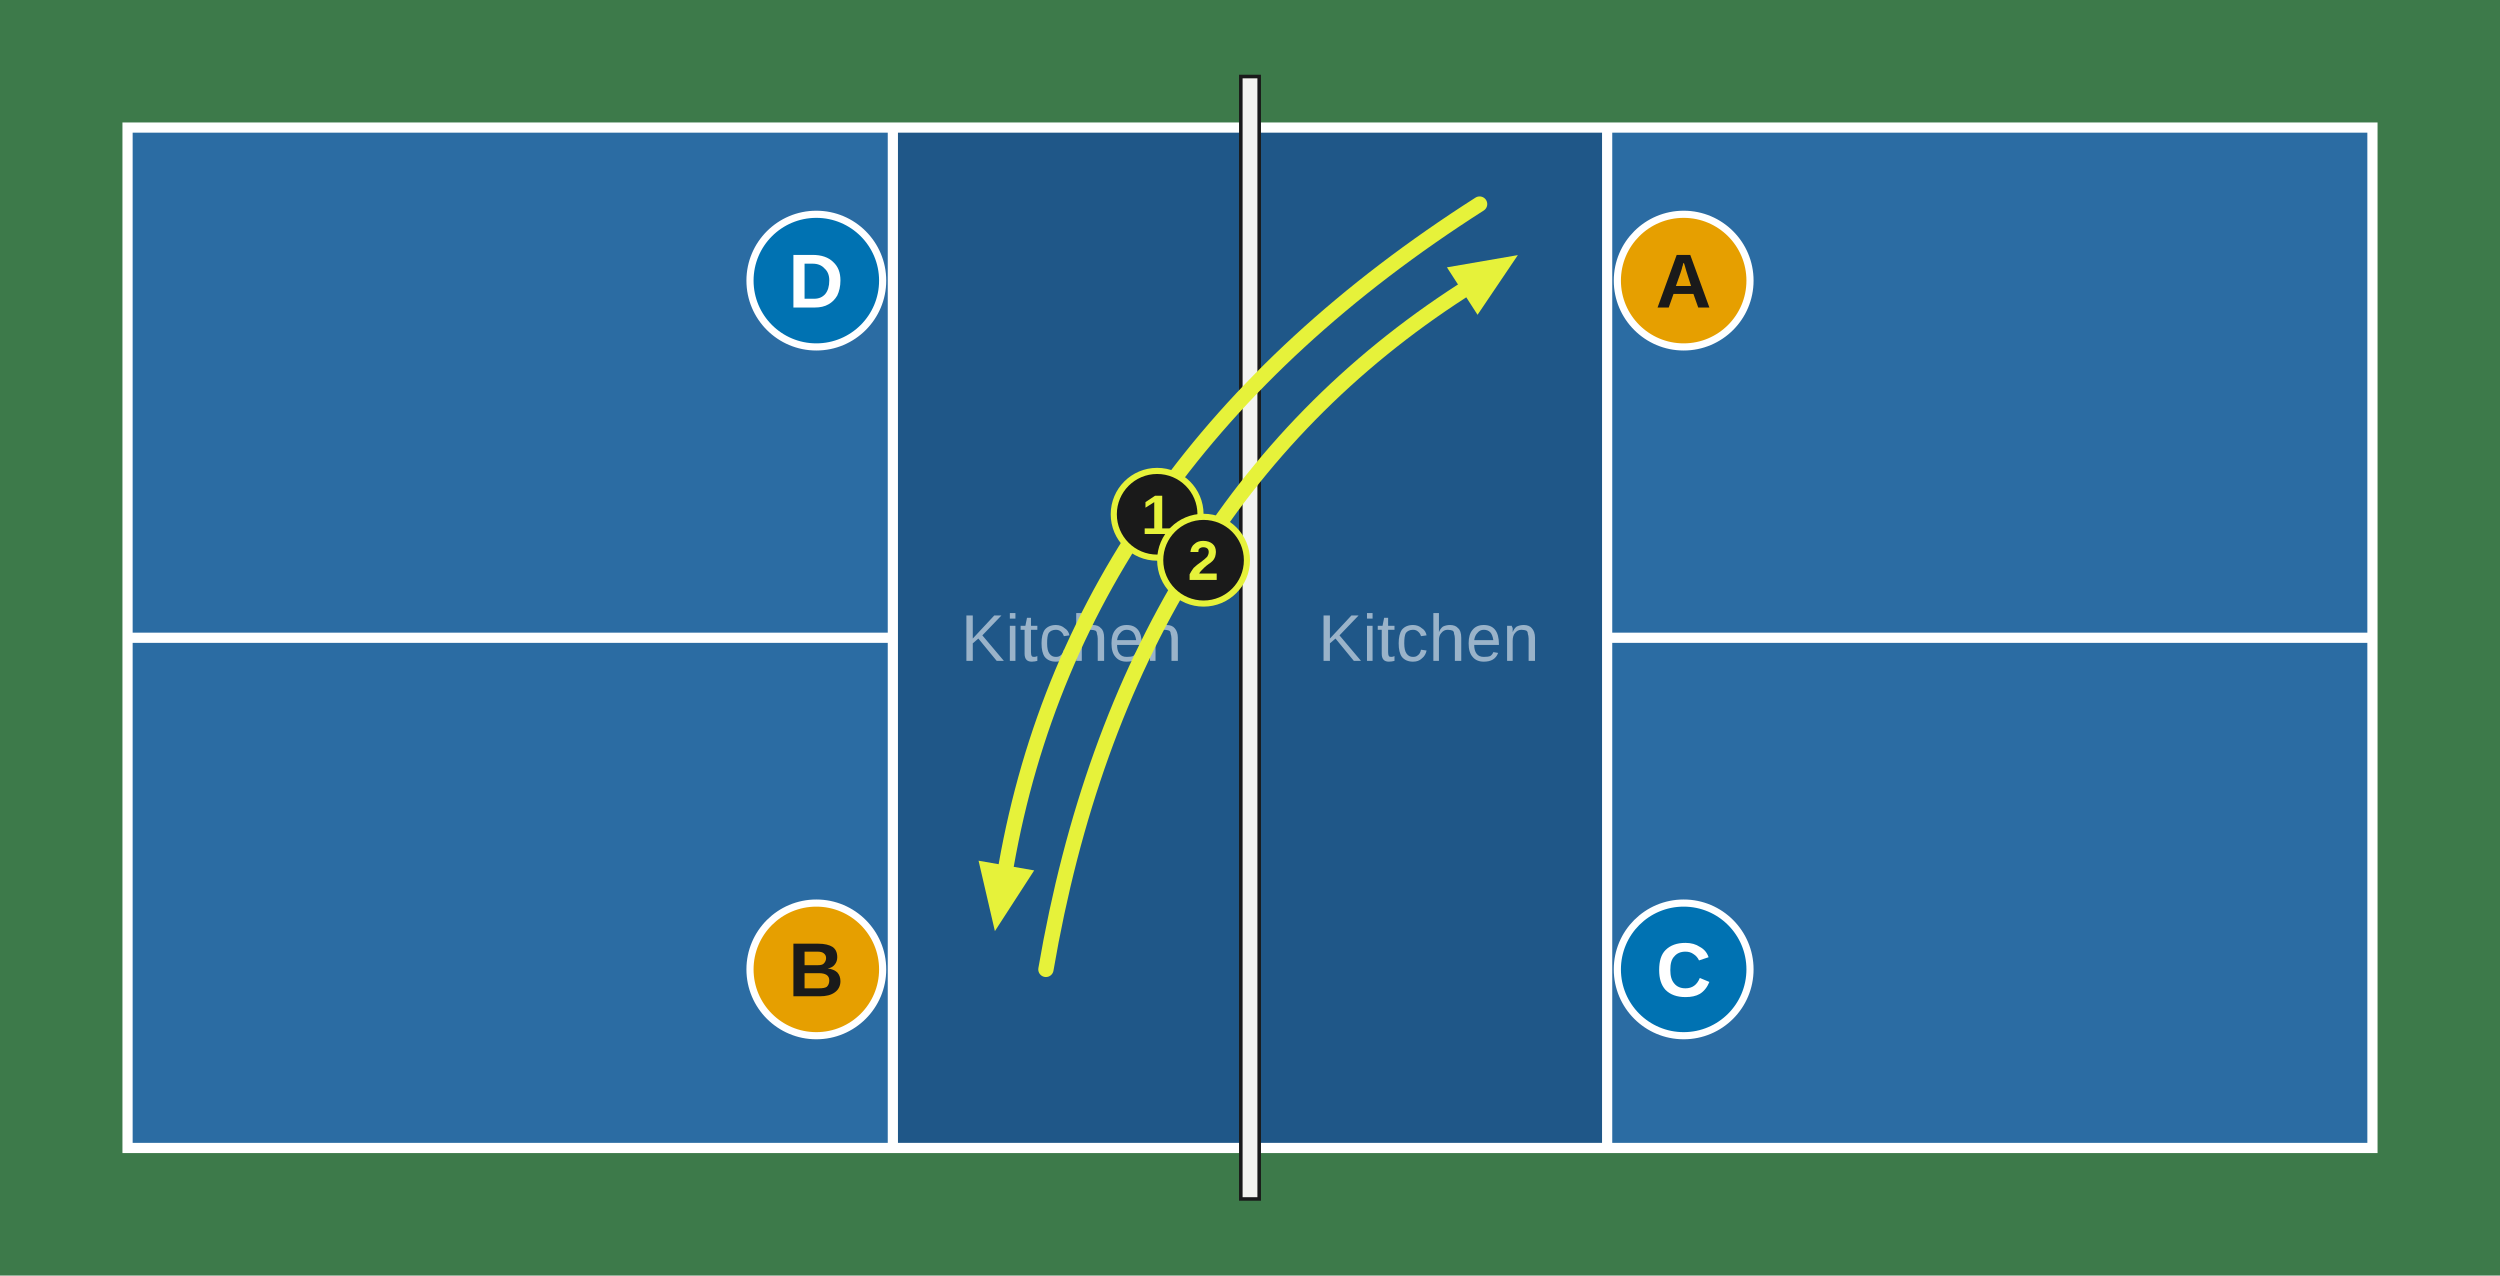
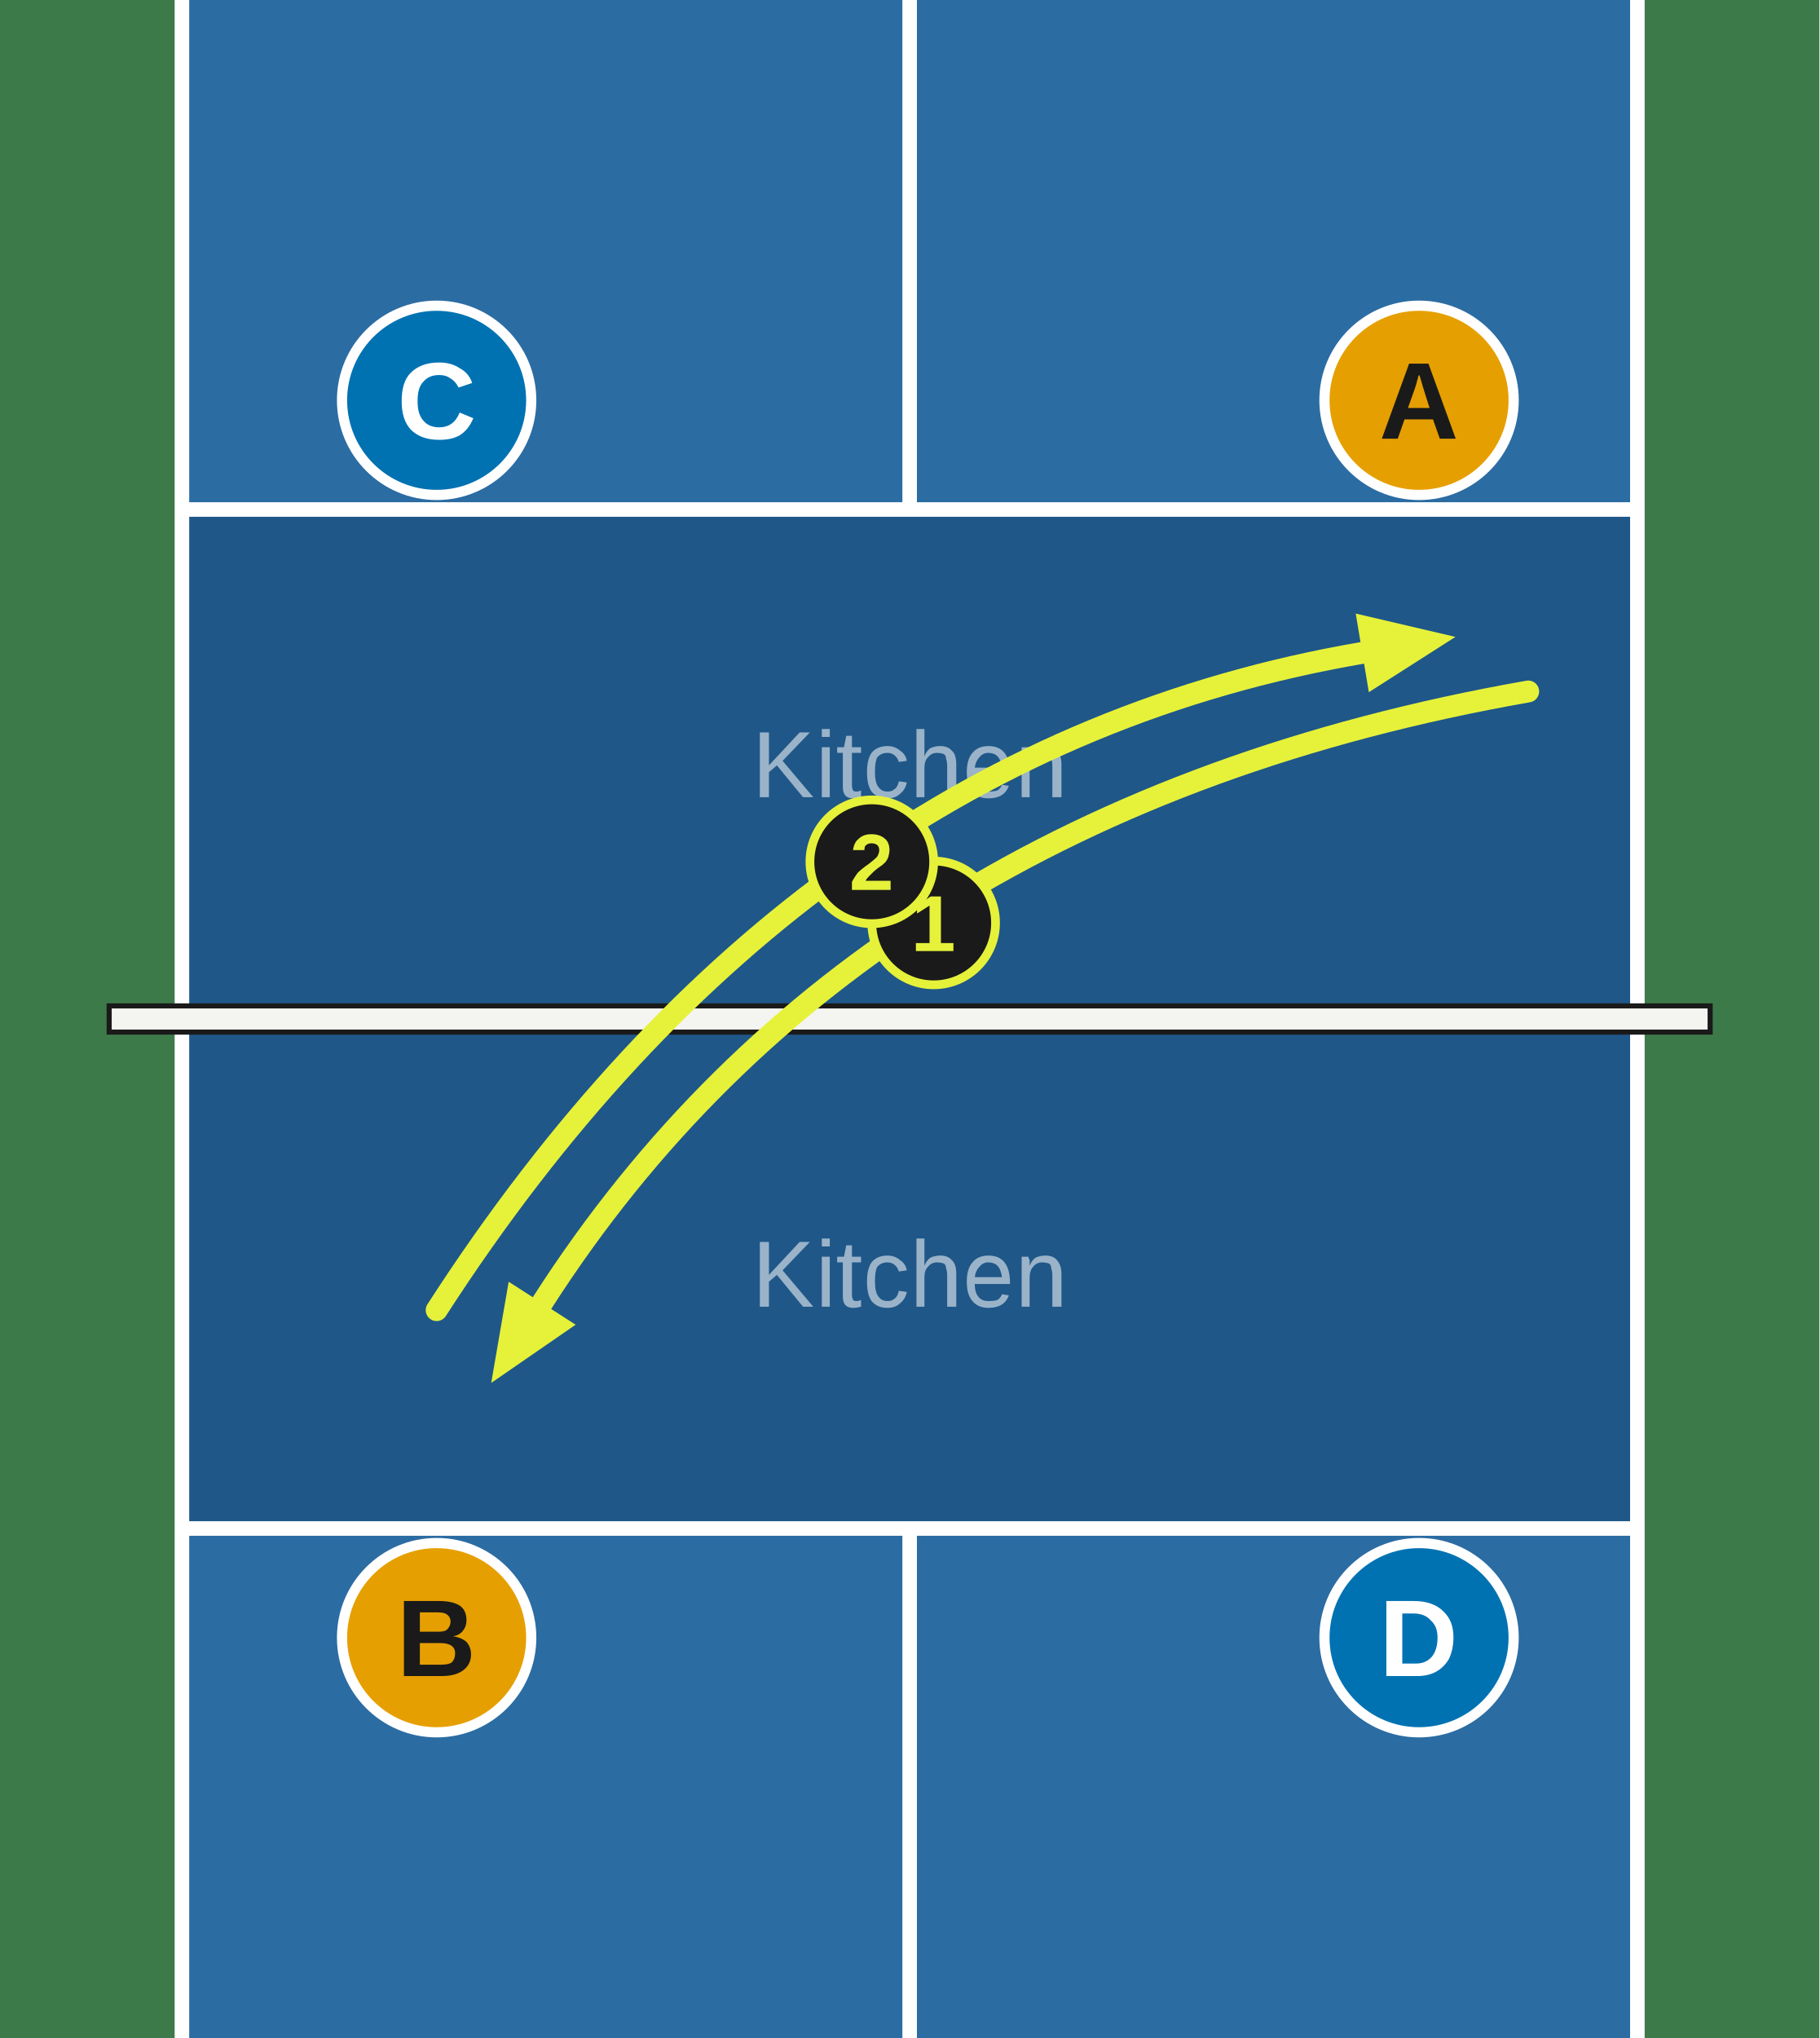
- <svg xmlns="http://www.w3.org/2000/svg" viewBox="-2.5 -22.5 49 25" width="784" height="400" role="img" aria-label="02 正反拍交叉丁克 Forehand / Backhand Cross Dink" font-family="Arial, Helvetica, 'Helvetica Neue', sans-serif">
-   <g transform="rotate(-90)">
+ <svg xmlns="http://www.w3.org/2000/svg" viewBox="-2.5 8 25 28" width="400" height="448" role="img" aria-label="02 正反拍交叉丁克 Forehand / Backhand Cross Dink" font-family="Arial, Helvetica, 'Helvetica Neue', sans-serif">
+   <g>
    <rect x="-2.5" y="-2.5" width="25" height="49" fill="#3d7a4a" />
    <rect x="0" y="0" width="20" height="44" fill="#2b6ca3" />
    <rect x="0" y="15" width="20" height="7" fill="#1f5788" />
    <rect x="0" y="22" width="20" height="7" fill="#1f5788" />
    <rect x="0" y="0" width="20" height="44" stroke="#ffffff" stroke-width="0.2" fill="none" />
    <path d="M0 15H20M0 29H20M10 0V15M10 29V44" stroke="#ffffff" stroke-width="0.2" fill="none" />
-     <text x="10" y="18.5" dy="0.35em" font-size="1.3" fill="#ffffff" fill-opacity="0.55" text-anchor="middle" font-family="Arial, Helvetica, 'Helvetica Neue', sans-serif" transform="rotate(90 10 18.5)">Kitchen</text>
-     <text x="10" y="25.5" dy="0.35em" font-size="1.3" fill="#ffffff" fill-opacity="0.55" text-anchor="middle" font-family="Arial, Helvetica, 'Helvetica Neue', sans-serif" transform="rotate(90 10 25.5)">Kitchen</text>
+     <text x="10" y="18.5" dy="0.35em" font-size="1.3" fill="#ffffff" fill-opacity="0.55" text-anchor="middle" font-family="Arial, Helvetica, 'Helvetica Neue', sans-serif">Kitchen</text>
+     <text x="10" y="25.5" dy="0.35em" font-size="1.3" fill="#ffffff" fill-opacity="0.55" text-anchor="middle" font-family="Arial, Helvetica, 'Helvetica Neue', sans-serif">Kitchen</text>
    <rect x="-1" y="21.82" width="22" height="0.36" fill="#f4f4f0" stroke="#1a1a1a" stroke-width="0.07" />
-     <circle cx="17" cy="30.5" r="1.3" fill="#e69f00" stroke="#ffffff" stroke-width="0.14" />
-     <text x="17" y="30.5" dy="0.35em" font-size="1.5" font-weight="700" fill="#1a1a1a" text-anchor="middle" font-family="Arial, Helvetica, 'Helvetica Neue', sans-serif" transform="rotate(90 17 30.5)">A</text>
-     <circle cx="3.5" cy="13.5" r="1.3" fill="#e69f00" stroke="#ffffff" stroke-width="0.14" />
-     <text x="3.5" y="13.5" dy="0.35em" font-size="1.5" font-weight="700" fill="#1a1a1a" text-anchor="middle" font-family="Arial, Helvetica, 'Helvetica Neue', sans-serif" transform="rotate(90 3.5 13.5)">B</text>
-     <circle cx="3.5" cy="30.5" r="1.3" fill="#0072b2" stroke="#ffffff" stroke-width="0.14" />
-     <text x="3.5" y="30.5" dy="0.35em" font-size="1.5" font-weight="700" fill="#ffffff" text-anchor="middle" font-family="Arial, Helvetica, 'Helvetica Neue', sans-serif" transform="rotate(90 3.5 30.5)">C</text>
-     <circle cx="17" cy="13.5" r="1.3" fill="#0072b2" stroke="#ffffff" stroke-width="0.14" />
-     <text x="17" y="13.5" dy="0.35em" font-size="1.5" font-weight="700" fill="#ffffff" text-anchor="middle" font-family="Arial, Helvetica, 'Helvetica Neue', sans-serif" transform="rotate(90 17 13.5)">D</text>
-     <path d="M18.5 26.5Q13.47 18.62 5.53 17.22" fill="none" stroke="#e6f23a" stroke-width="0.3" stroke-linecap="round" />
-     <polygon points="4.25,17 5.63,16.68 5.44,17.77" fill="#e6f23a" />
-     <circle cx="12.42" cy="20.18" r="0.85" fill="#1a1a1a" stroke="#e6f23a" stroke-width="0.12" />
-     <text x="12.42" y="20.18" dy="0.35em" font-size="1.1" font-weight="700" fill="#e6f23a" text-anchor="middle" font-family="Arial, Helvetica, 'Helvetica Neue', sans-serif" transform="rotate(90 12.42 20.18)">1</text>
-     <path d="M3.5 18Q12.54 19.55 16.8 26.16" fill="none" stroke="#e6f23a" stroke-width="0.3" stroke-linecap="round" />
-     <polygon points="17.5,27.25 16.33,26.46 17.26,25.86" fill="#e6f23a" />
-     <circle cx="11.52" cy="21.09" r="0.85" fill="#1a1a1a" stroke="#e6f23a" stroke-width="0.12" />
-     <text x="11.52" y="21.09" dy="0.35em" font-size="1.1" font-weight="700" fill="#e6f23a" text-anchor="middle" font-family="Arial, Helvetica, 'Helvetica Neue', sans-serif" transform="rotate(90 11.52 21.09)">2</text>
+     <circle cx="17" cy="13.5" r="1.3" fill="#e69f00" stroke="#ffffff" stroke-width="0.14" />
+     <text x="17" y="13.5" dy="0.35em" font-size="1.5" font-weight="700" fill="#1a1a1a" text-anchor="middle" font-family="Arial, Helvetica, 'Helvetica Neue', sans-serif">A</text>
+     <circle cx="3.5" cy="30.5" r="1.3" fill="#e69f00" stroke="#ffffff" stroke-width="0.14" />
+     <text x="3.5" y="30.5" dy="0.35em" font-size="1.5" font-weight="700" fill="#1a1a1a" text-anchor="middle" font-family="Arial, Helvetica, 'Helvetica Neue', sans-serif">B</text>
+     <circle cx="3.5" cy="13.5" r="1.3" fill="#0072b2" stroke="#ffffff" stroke-width="0.14" />
+     <text x="3.5" y="13.5" dy="0.35em" font-size="1.5" font-weight="700" fill="#ffffff" text-anchor="middle" font-family="Arial, Helvetica, 'Helvetica Neue', sans-serif">C</text>
+     <circle cx="17" cy="30.5" r="1.3" fill="#0072b2" stroke="#ffffff" stroke-width="0.14" />
+     <text x="17" y="30.5" dy="0.35em" font-size="1.5" font-weight="700" fill="#ffffff" text-anchor="middle" font-family="Arial, Helvetica, 'Helvetica Neue', sans-serif">D</text>
+     <path d="M18.5 17.5Q9.29 19.12 4.95 25.9" fill="none" stroke="#e6f23a" stroke-width="0.3" stroke-linecap="round" />
+     <polygon points="4.25,27 4.49,25.61 5.41,26.2" fill="#e6f23a" />
+     <circle cx="10.33" cy="20.68" r="0.85" fill="#1a1a1a" stroke="#e6f23a" stroke-width="0.12" />
+     <text x="10.33" y="20.68" dy="0.35em" font-size="1.1" font-weight="700" fill="#e6f23a" text-anchor="middle" font-family="Arial, Helvetica, 'Helvetica Neue', sans-serif">1</text>
+     <path d="M3.5 26Q8.47 18.3 16.22 16.97" fill="none" stroke="#e6f23a" stroke-width="0.3" stroke-linecap="round" />
+     <polygon points="17.5,16.75 16.31,17.51 16.13,16.43" fill="#e6f23a" />
+     <circle cx="9.48" cy="19.84" r="0.85" fill="#1a1a1a" stroke="#e6f23a" stroke-width="0.12" />
+     <text x="9.48" y="19.84" dy="0.35em" font-size="1.1" font-weight="700" fill="#e6f23a" text-anchor="middle" font-family="Arial, Helvetica, 'Helvetica Neue', sans-serif">2</text>
  </g>
</svg>
